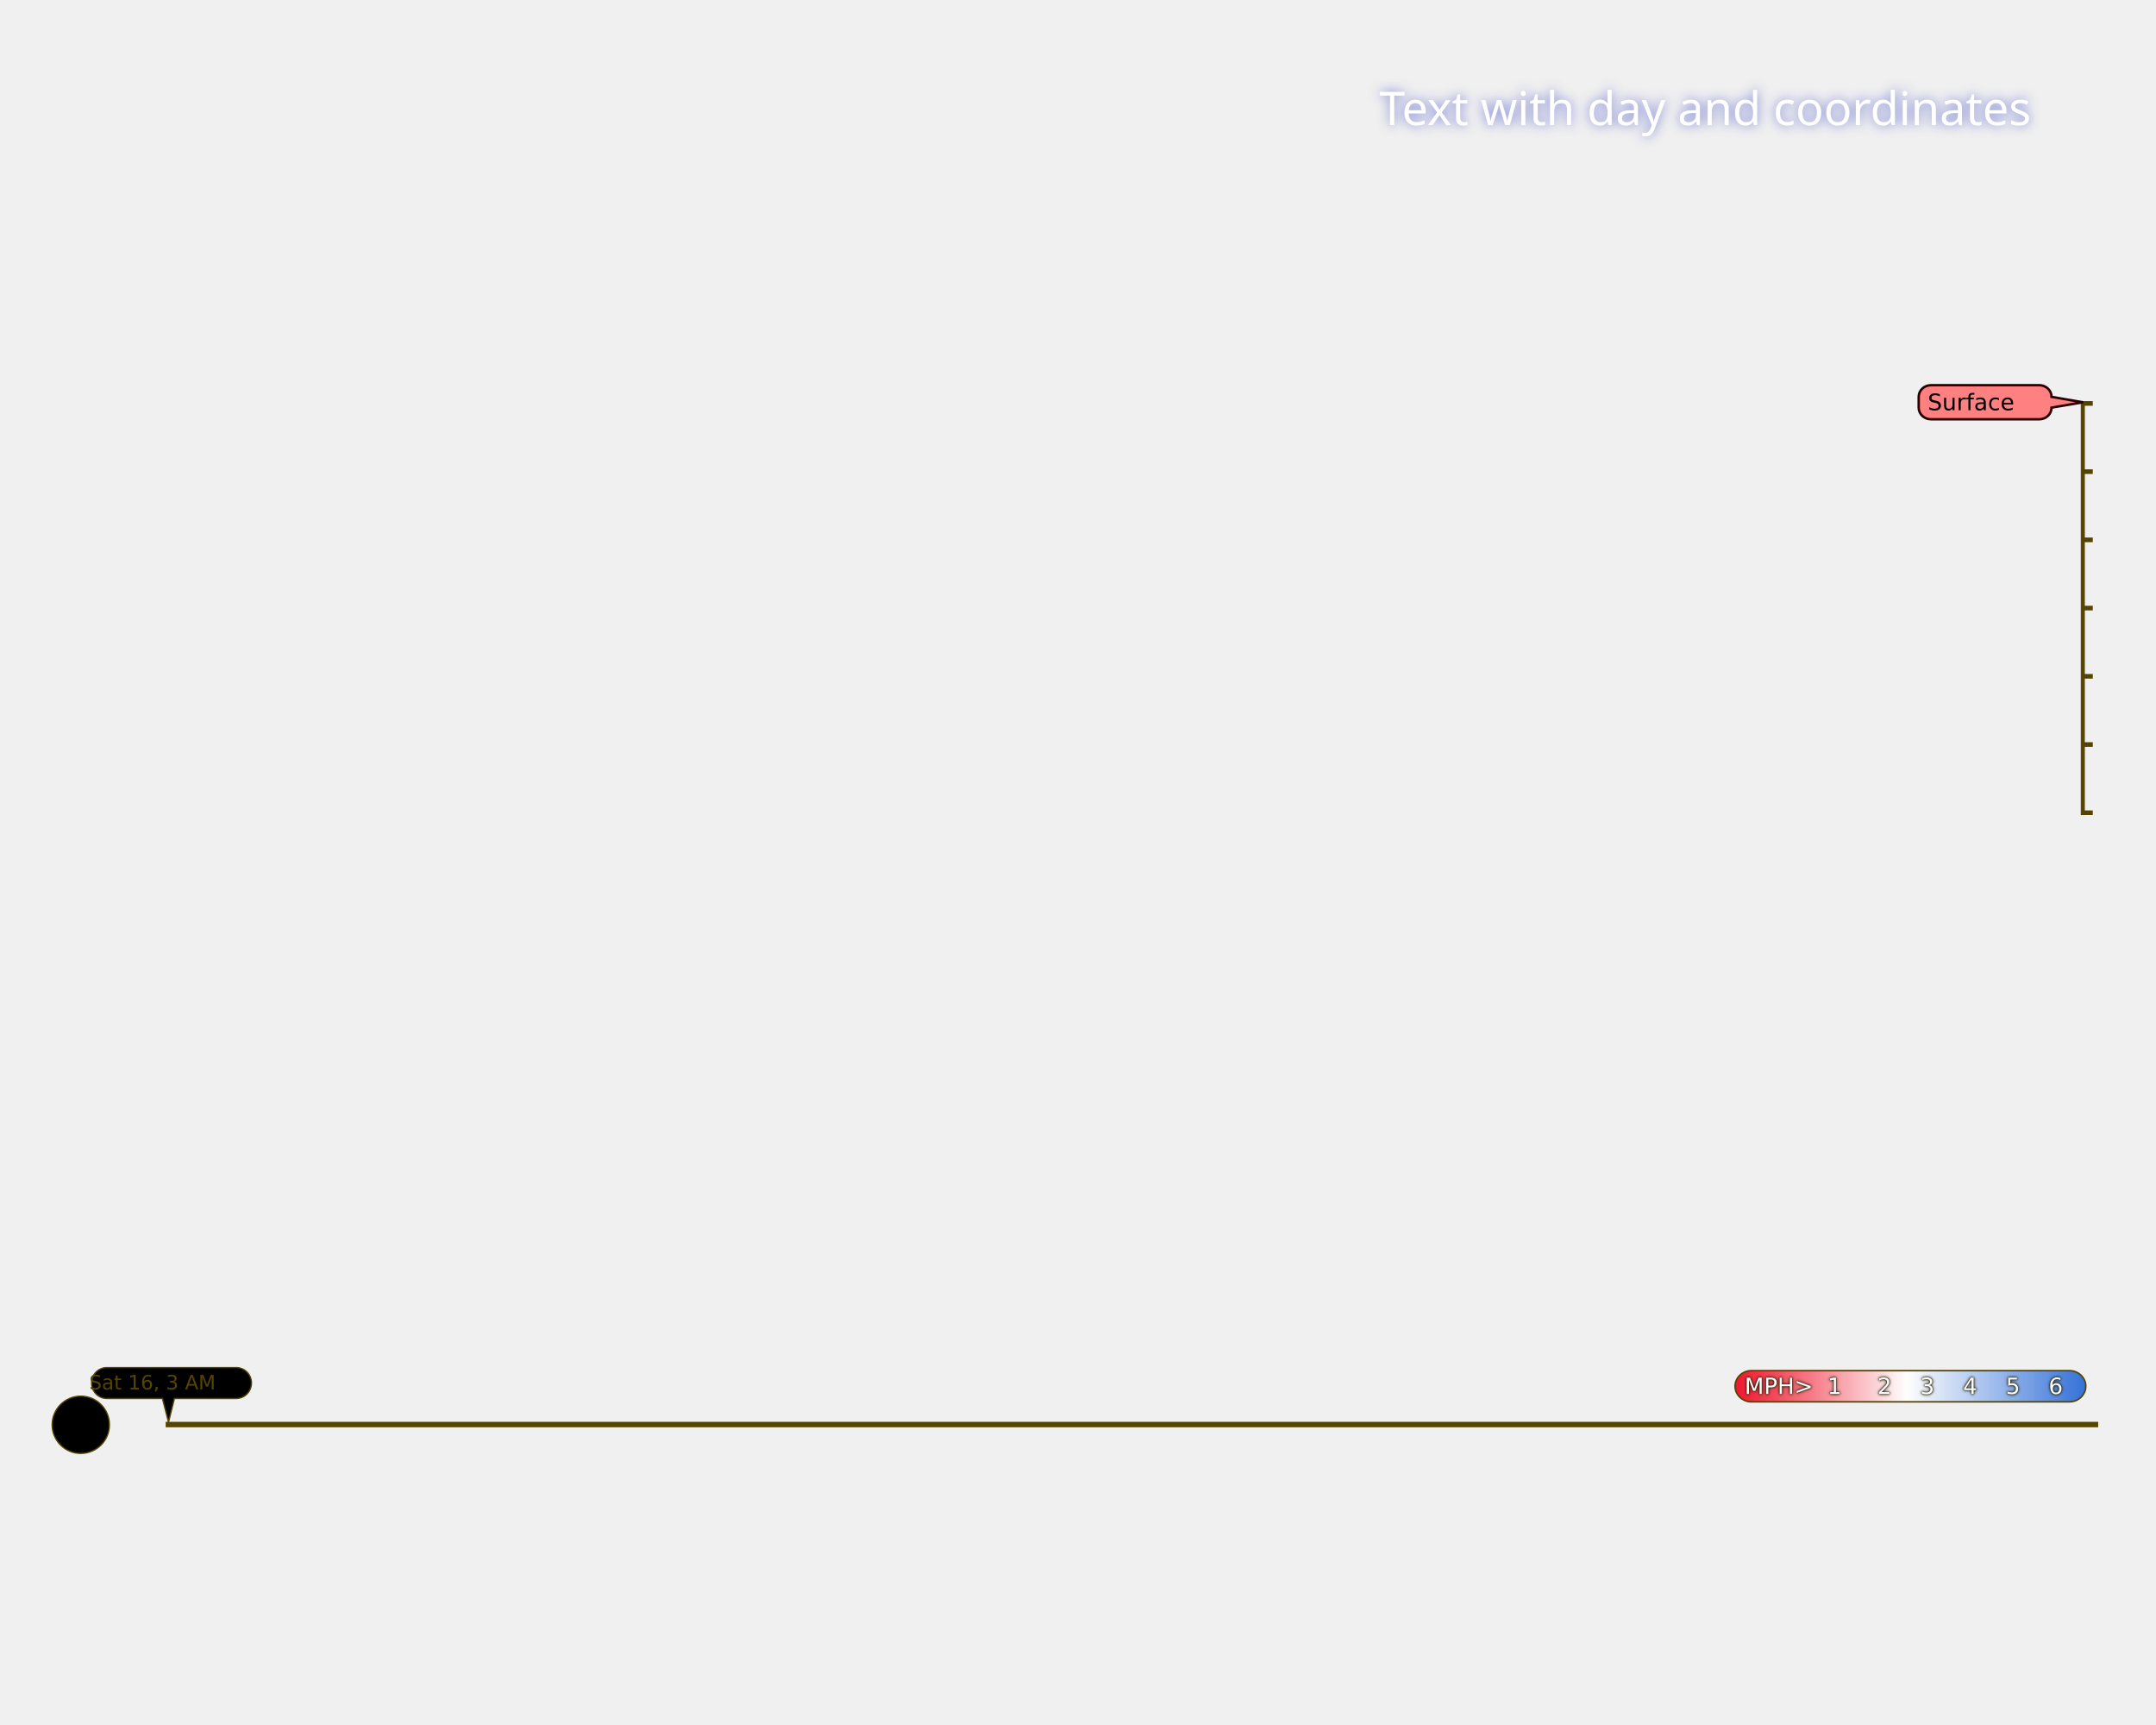
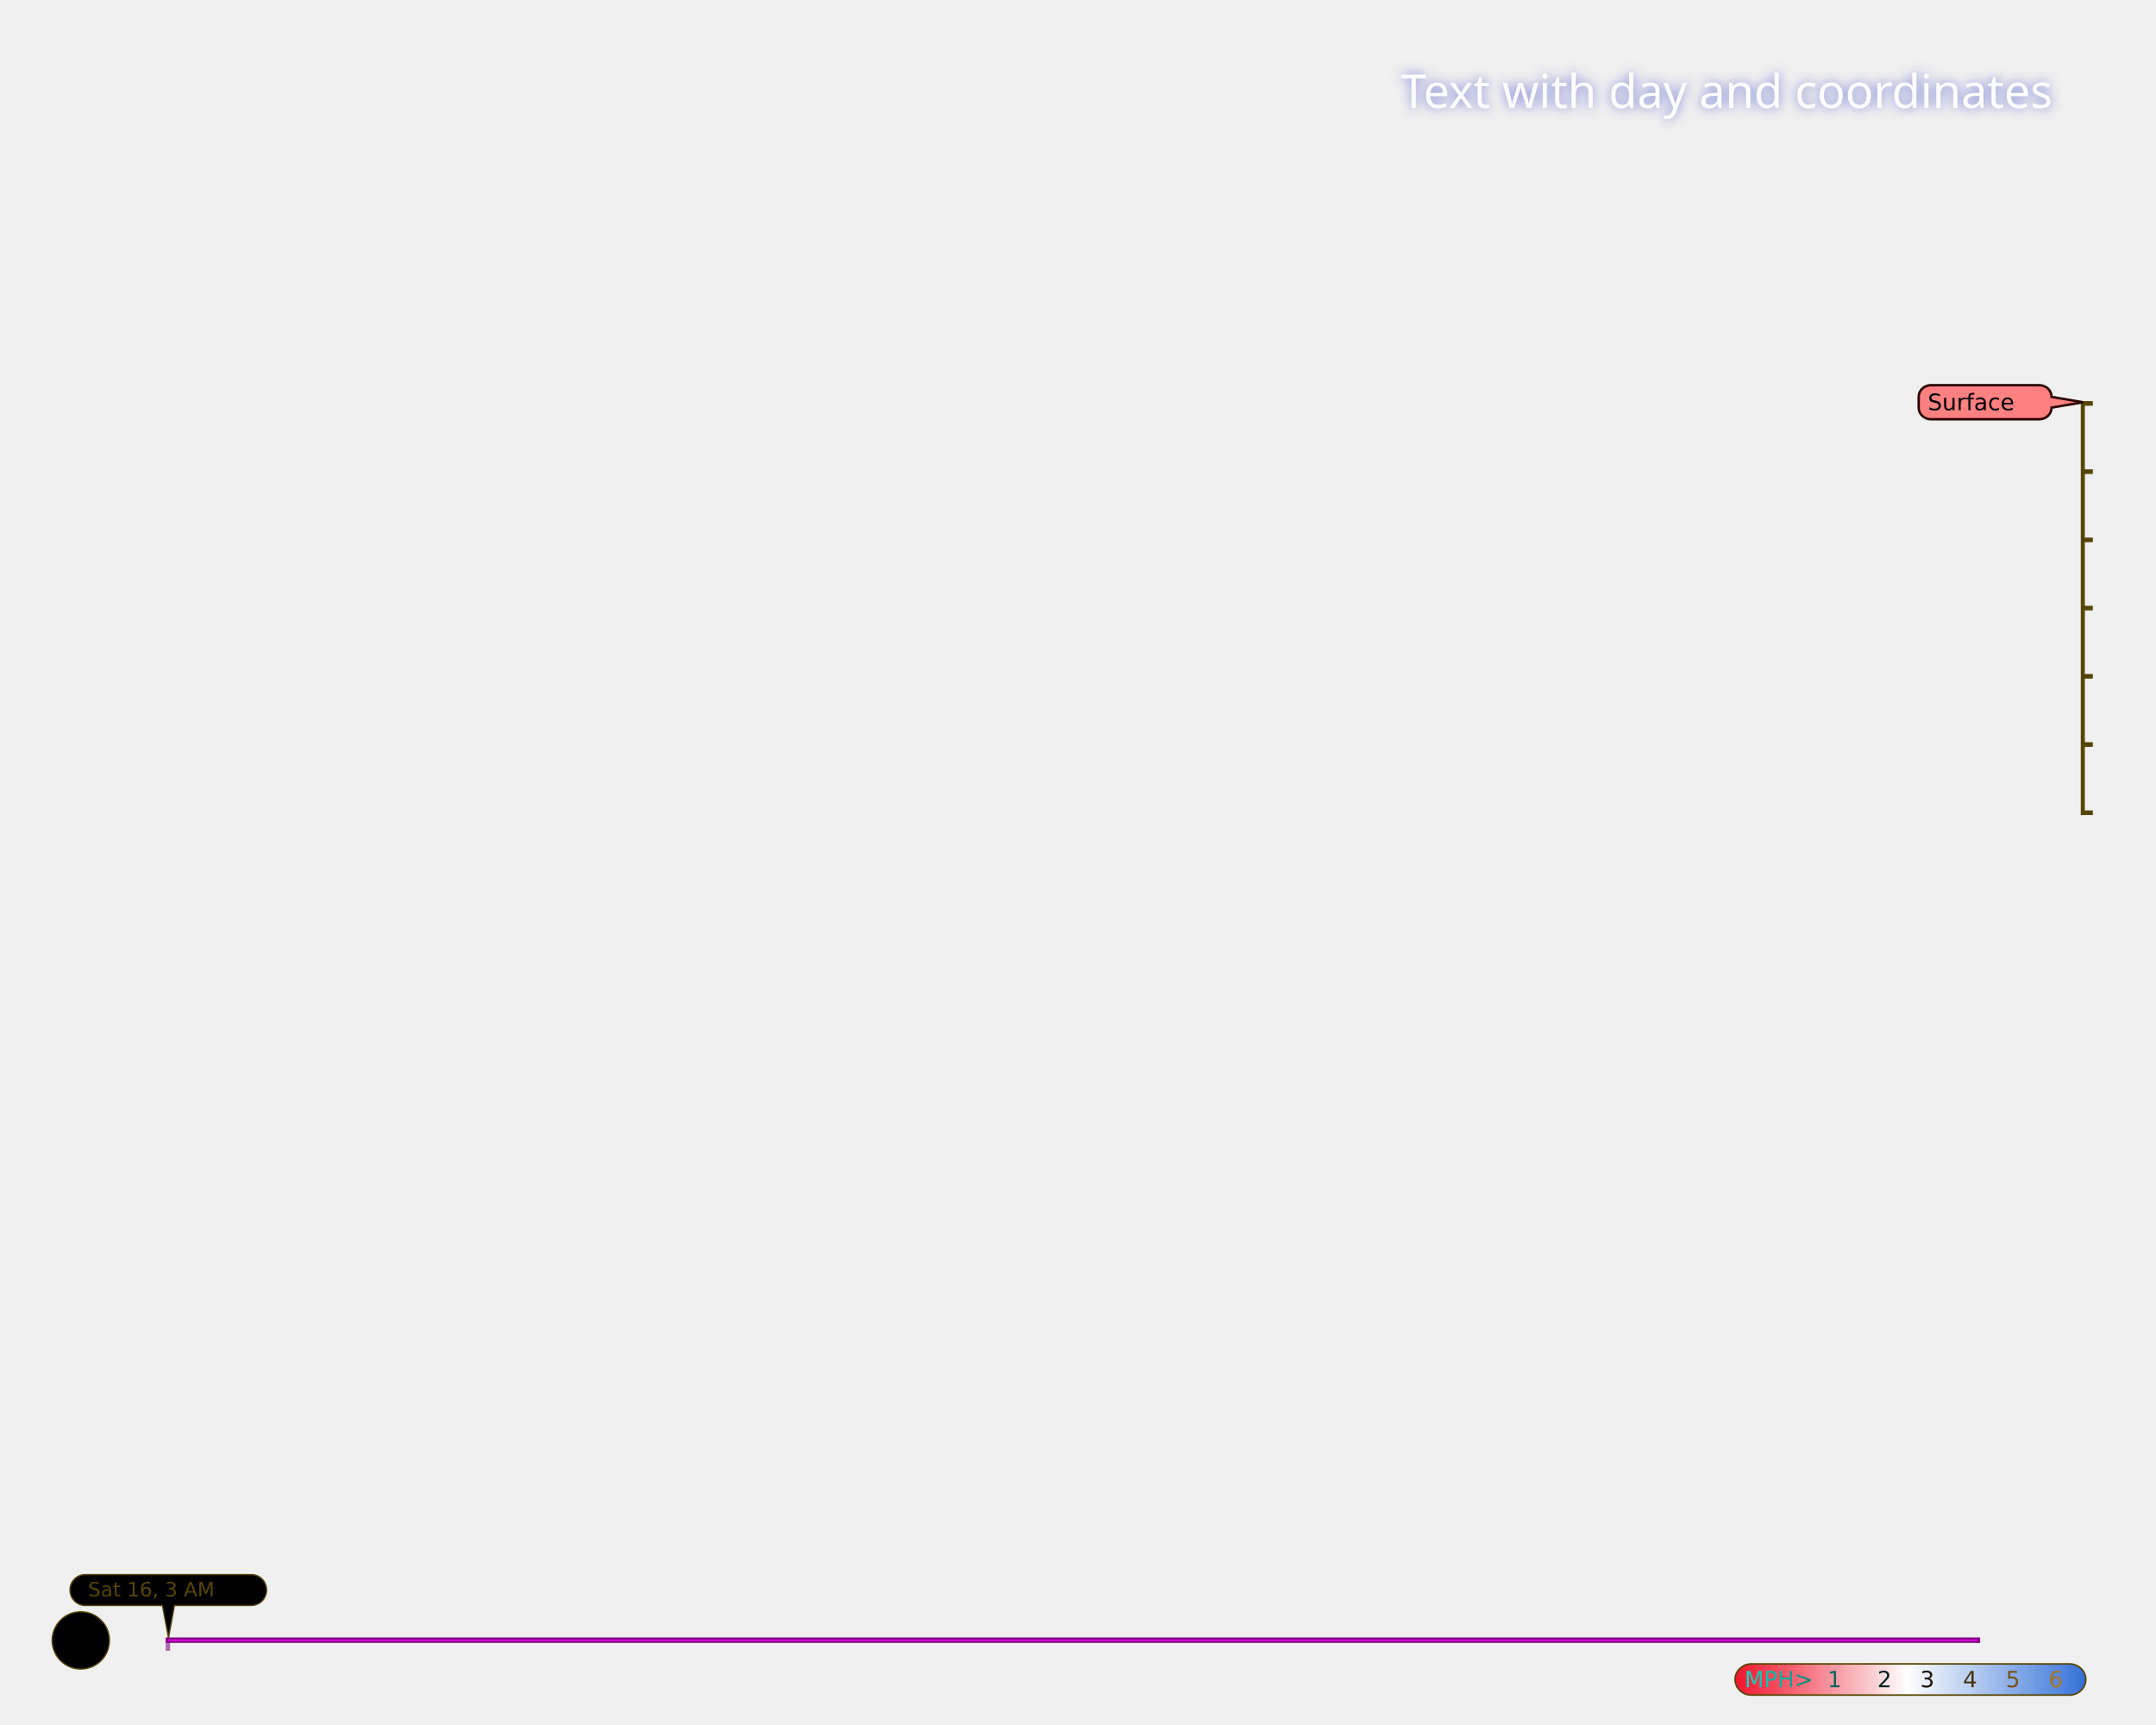
- <svg xmlns="http://www.w3.org/2000/svg" xmlns:xlink="http://www.w3.org/1999/xlink" style="pointer-events:none" width="1000px" height="800px" viewBox="0 0 610 439" version="1.1" id="root">
+ <svg xmlns="http://www.w3.org/2000/svg" style="pointer-events:none" width="1000px" height="800px" viewBox="0 0 610 439" version="1.1" id="root">
  <defs id="defs33">
-     <linearGradient id="linearGradient5682">
-       <stop style="stop-color:#ffffff;stop-opacity:1;" offset="0" id="stop5686" />
-       <stop style="stop-color:#ffffff;stop-opacity:0;" offset="1" id="stop5688" />
-     </linearGradient>
-     <linearGradient id="linearGradient5682-1">
+     <linearGradient x1="490.682" y1="367.665" x2="590.357" y2="367.665" gradientUnits="userSpaceOnUse" id="cmapGrad" gradientTransform="translate(0,21.96)">
      <stop style="stop-color:#f0001a;stop-opacity:0.915;" offset="0" id="stop5678" />
      <stop style="stop-color:#ffffff;stop-opacity:0.953;" offset="0.49" id="stop5691" />
      <stop style="stop-color:#3370d7;stop-opacity:1;" offset="1" id="stop5680" />
    </linearGradient>
-     <linearGradient xlink:href="#linearGradient5682-1" id="linearGradient5684" x1="490.682" y1="367.665" x2="590.357" y2="367.665" gradientUnits="userSpaceOnUse" />
    <filter style="color-interpolation-filters:sRGB;" id="filter2251" x="-0.021" y="-0.32" width="1.041" height="1.64">
      <feFlood flood-opacity="0.675" flood-color="rgb(36,49,189)" result="flood" id="feFlood2241" />
      <feComposite in="flood" in2="SourceGraphic" operator="in" result="composite1" id="feComposite2243" />
      <feGaussianBlur in="composite1" stdDeviation="2" result="blur" id="feGaussianBlur2245" />
      <feOffset dx="1.38778e-16" dy="1.38778e-16" result="offset" id="feOffset2247" />
      <feComposite in="SourceGraphic" in2="offset" operator="over" result="composite2" id="feComposite2249" />
    </filter>
-     <filter style="color-interpolation-filters:sRGB;" id="filter6043" x="-0.022" y="-0.4" width="1.043" height="1.8">
-       <feFlood flood-opacity="1" flood-color="rgb(32,32,0)" result="flood" id="feFlood6033" />
-       <feComposite in="flood" in2="SourceGraphic" operator="in" result="composite1" id="feComposite6035" />
-       <feGaussianBlur in="composite1" stdDeviation="0.4" result="blur" id="feGaussianBlur6037" />
-       <feOffset dx="1.38778e-16" dy="1.38778e-16" result="offset" id="feOffset6039" />
-       <feComposite in="SourceGraphic" in2="offset" operator="over" result="fbSourceGraphic" id="feComposite6041" />
-       <feColorMatrix result="fbSourceGraphicAlpha" in="fbSourceGraphic" values="0 0 0 -1 0 0 0 0 -1 0 0 0 0 -1 0 0 0 0 1 0" id="feColorMatrix8343" />
-       <feFlood id="feFlood8345" flood-opacity="1" flood-color="rgb(32,32,0)" result="flood" in="fbSourceGraphic" />
-       <feComposite in2="fbSourceGraphic" id="feComposite8347" in="flood" operator="in" result="composite1" />
-       <feGaussianBlur id="feGaussianBlur8349" in="composite1" stdDeviation="0.4" result="blur" />
-       <feOffset id="feOffset8351" dx="1.38778e-16" dy="1.38778e-16" result="offset" />
-       <feComposite in2="offset" id="feComposite8353" in="fbSourceGraphic" operator="over" result="composite2" />
-     </filter>
  </defs>
-   <g id="layer1">
-     <ellipse class="play2" style="fill-rule:evenodd;stroke:#554400;stroke-width:0.365;pointer-events:all" id="play2" cx="22.859" cy="378.568" ry="8.102" rx="8.102" />
-     <path style="fill-rule:evenodd;stroke:none;stroke-width:0.365;stop-color:#000000" id="path19" d="m 32.756,211.605 -8.979,5.184 0,-10.368 z" transform="matrix(0.6506854,0,0,0.6506854,5.479179,240.8481)" />
-     <rect class="play2" style="fill:#554400;fill-rule:evenodd;stroke:#554400;stroke-width:0.596;stop-color:#000000" id="rectDateGizmo" width="546.169" height="0.94" x="47.176" y="378.031" rx="0" ry="0" />
-     <rect style="fill:url(#linearGradient5684);fill-opacity:1.0;fill-rule:evenodd;stroke:#554400;stroke-width:0.443;stop-color:#000000" id="rect5018" width="99.231" height="8.826" x="490.904" y="363.252" ry="4.413" rx="4.643" />
+   <g id="layer1" transform="translate(0,61)">
+     <circle class="play2" style="pointer-events:all;stroke-width:0.365;stroke:#554400;fill-rule:evenodd" id="play2" cx="22.859" cy="378.568" r="8.102" />
+     <path style="fill-rule:evenodd;stroke:none;stroke-width:0.365;stop-color:#000000" id="path19" d="m 32.756,211.605 -8.979,5.184 v -10.368 z" transform="matrix(0.6506854,0,0,0.6506854,5.479179,240.8481)" />
+     <rect class="play2" style="fill:#ff00ff;fill-rule:evenodd;stroke:#800080;stroke-width:0.596;stop-color:#000000" id="rectDateGizmo" width="512.766" height="0.94" x="47.176" y="378.031" rx="0" ry="0" />
+     <rect style="fill:url(#cmapGrad);fill-opacity:1;fill-rule:evenodd;stroke:#554400;stroke-width:0.443;stop-color:#000000" id="rect5018" width="99.231" height="8.826" x="490.904" y="385.212" ry="4.413" rx="4.643" />
    <g x="110" id="gizmoDateHandle">
-       <path class="gizmo" id="gizmoDateBubble" style="fill-rule:evenodd;stroke:#554400;stroke-width:0.365;image-rendering:auto;stop-color:#000000;pointer-events:all" d="m 30.23,362.383 h 36.596 c 2.395,0 4.324,1.951 4.324,4.374 0,2.423 -1.928,4.374 -4.324,4.374 H 49.346 l -1.67,6.718 -1.714,-6.718 H 30.23 c -2.395,0 -4.324,-1.951 -4.324,-4.374 0,-2.423 1.928,-4.374 4.324,-4.374 z" />
-       <text class="svgtxt" xml:space="preserve" style="font-style:normal;font-variant:normal;font-weight:normal;font-stretch:normal;font-size:5.616px;line-height:1.25;font-family:Homework;-inkscape-font-specification:Homework;letter-spacing:0px;word-spacing:0px;fill:#554400;fill-opacity:1;stroke:none;stroke-width:0.234" x="48.231" y="368.564" user-select="none" id="gizmoDateText2">
-         <tspan id="gizmoDateText" style="font-style:normal;font-variant:normal;font-weight:normal;font-stretch:normal;font-family:'DejaVu Sans';-inkscape-font-specification:'DejaVu Sans';text-align:center;text-anchor:middle;fill:#554400;fill-opacity:1;stroke-width:0.234" x="48.231" y="368.564">Sat 16, 3 AM</tspan>
+       <path class="gizmo" id="gizmoDateBubble" style="pointer-events:all;stop-color:#000000;image-rendering:auto;stroke-width:0.365;stroke:#554400;fill-rule:evenodd;" d="m 24.13,359.943 h 46.97 c 2.395,0 4.324,1.951 4.324,4.374 0,2.423 -1.928,4.374 -4.324,4.374 H 49.346 l -1.67,9.158 -1.714,-9.158 H 24.13 c -2.395,0 -4.324,-1.951 -4.324,-4.374 0,-2.423 1.928,-4.374 4.324,-4.374 z" />
+       <text class="svgtxt" xml:space="preserve" style="font-style:normal;font-variant:normal;font-weight:normal;font-stretch:normal;font-size:5.616px;line-height:1.25;font-family:Homework;-inkscape-font-specification:Homework;letter-spacing:0px;word-spacing:0px;fill:#554400;fill-opacity:1;stroke:none;stroke-width:0.234" x="47.928" y="366.124" user-select="none" id="gizmoDateText2">
+         <tspan id="gizmoDateText" style="font-style:normal;font-variant:normal;font-weight:normal;font-stretch:normal;font-family:'DejaVu Sans';-inkscape-font-specification:'DejaVu Sans';text-align:center;text-anchor:middle;fill:#554400;fill-opacity:1;stroke-width:0.234" x="47.928" y="366.124">Sat 16, 3 AM</tspan>
      </text>
    </g>
-     <text xml:space="preserve" style="font-style:normal;font-variant:normal;font-weight:normal;font-stretch:normal;font-size:6.35px;line-height:1.25;font-family:Homework;-inkscape-font-specification:Homework;letter-spacing:0px;word-spacing:0px;mix-blend-mode:normal;fill:#ffffff;fill-opacity:1;stroke:none;stroke-width:0.265;filter:url(#filter6043)" x="493.59" y="369.857" id="text13769">
-       <tspan id="tspan13767" style="font-style:normal;font-variant:normal;font-weight:normal;font-stretch:normal;font-family:'DejaVu Sans';-inkscape-font-specification:'DejaVu Sans';fill:#ffffff;stroke-width:0.265" x="493.59" y="369.857">MPH&gt;  1     2    3    4    5    6</tspan>
+     <text xml:space="preserve" style="user-select:none;stroke-width:0.265;stroke:none;fill-opacity:1;fill:#ffffff;mix-blend-mode:difference;word-spacing:0px;letter-spacing:0px;-inkscape-font-specification:Homework;font-family:Homework;line-height:1.25;font-size:6.35px;font-stretch:normal;font-weight:normal;font-variant:normal;font-style:normal;" x="493.59" y="391.817" id="text13769">
+       <tspan id="tspan13767" style="font-style:normal;font-variant:normal;font-weight:normal;font-stretch:normal;font-family:'DejaVu Sans';-inkscape-font-specification:'DejaVu Sans';fill:#ffffff;stroke-width:0.265" x="493.59" y="391.817">MPH&gt;  1     2    3    4    5    6</tspan>
    </text>
  </g>
  <rect class="play2" style="fill:#554400;fill-rule:evenodd;stroke:#554400;stroke-width:0.266;stop-color:#000000" id="rectDepthGizmo" width="116.13" height="0.882" x="89.828" y="-589.732" rx="0" ry="0" transform="rotate(90)" />
  <rect style="opacity:1;fill:#554400;fill-opacity:1;fill-rule:evenodd;stroke:none;stroke-width:0.941;stop-color:#000000" id="rect525" width="2.902" height="1.308" x="589.215" y="88.975" />
  <rect style="opacity:1;fill:#554400;fill-opacity:1;fill-rule:evenodd;stroke:none;stroke-width:0.941;stop-color:#000000" id="rect1745" width="2.902" height="1.308" x="589.215" y="108.274" />
  <rect style="opacity:1;fill:#554400;fill-opacity:1;fill-rule:evenodd;stroke:none;stroke-width:0.941;stop-color:#000000" id="rect1747" width="2.902" height="1.308" x="589.215" y="127.573" />
  <rect style="opacity:1;fill:#554400;fill-opacity:1;fill-rule:evenodd;stroke:none;stroke-width:0.941;stop-color:#000000" id="rect1749" width="2.902" height="1.308" x="589.215" y="146.873" />
  <rect style="opacity:1;fill:#554400;fill-opacity:1;fill-rule:evenodd;stroke:none;stroke-width:0.941;stop-color:#000000" id="rect1751" width="2.902" height="1.308" x="589.215" y="166.172" />
  <rect style="opacity:1;fill:#554400;fill-opacity:1;fill-rule:evenodd;stroke:none;stroke-width:0.941;stop-color:#000000" id="rect1753" width="2.902" height="1.308" x="589.215" y="185.471" />
  <rect style="opacity:1;fill:#554400;fill-opacity:1;fill-rule:evenodd;stroke:none;stroke-width:0.941;stop-color:#000000" id="rect1755" width="2.902" height="1.308" x="589.215" y="204.771" />
  <g id="gizmoDepthHandle">
    <path id="gizmoDepthBubble" class="gizmo" style="pointer-events:all;stop-color:#000000;stroke-width:0.689;stroke:#2b0000;fill-rule:evenodd;fill:#ff8080;opacity:1;" d="m 546.33,84.471 h 30.651 c 1.923,0 3.47,1.471 3.47,3.298 l 8.907,1.539 -8.907,1.505 c 0,1.827 -1.548,3.298 -3.47,3.298 h -30.651 c -1.923,0 -3.47,-1.471 -3.47,-3.298 v -3.044 c 0,-1.827 1.548,-3.298 3.47,-3.298 z" />
    <text xml:space="preserve" style="font-style:normal;font-variant:normal;font-weight:normal;font-stretch:normal;font-size:6.433px;line-height:1.25;font-family:Homework;-inkscape-font-specification:Homework;text-align:center;letter-spacing:0px;word-spacing:0px;text-anchor:middle;fill:#000000;fill-opacity:1;stroke:none;stroke-width:0.482" x="573.725" y="91.544" id="gizmoDepthText">
      <tspan id="gizmoDepthText2" style="font-style:normal;font-variant:normal;font-weight:normal;font-stretch:normal;font-size:6.433px;font-family:'DejaVu Sans';-inkscape-font-specification:'DejaVu Sans';text-align:center;text-anchor:middle;stroke-width:0.482" x="561.854" y="91.544">Surface</tspan>
    </text>
  </g>
-   <text xml:space="preserve" style="font-style:normal;font-variant:normal;font-weight:normal;font-stretch:normal;font-size:15.494px;line-height:1.25;font-family:Homework;-inkscape-font-specification:Homework;text-align:end;letter-spacing:0px;word-spacing:0px;text-anchor:end;fill:#ffffff;fill-opacity:1;stroke:none;stroke-width:0.646;filter:url(#filter2251)" x="572.371" y="-15.032" id="textCoordsDate" transform="matrix(0.8501555,0,0,0.8501555,98.32984,23.6819)">
+   <text xml:space="preserve" style="user-select:none;filter:url(#filter2251);stroke-width:0.646;stroke:none;fill-opacity:1;fill:#ffffff;text-anchor:end;word-spacing:0px;letter-spacing:0px;text-align:end;-inkscape-font-specification:Homework;font-family:Homework;line-height:1.25;font-size:15.494px;font-stretch:normal;font-weight:normal;font-variant:normal;font-style:normal;" x="572.371" y="-15.032" id="textCoordsDate" transform="matrix(0.8501555,0,0,0.8501555,104.4298,18.80189)">
    <tspan id="tspan310" style="font-style:normal;font-variant:normal;font-weight:normal;font-stretch:normal;font-family:sans-serif;-inkscape-font-specification:sans-serif;text-align:end;text-anchor:end;fill:#ffffff;stroke-width:0.646" x="572.371" y="-15.032">Text with day and coordinates</tspan>
  </text>
+   <rect style="opacity:0.992;fill:#800080;fill-rule:evenodd;stroke:none;stroke-width:7.262;stop-color:#000000;fill-opacity:0.556" id="dateTick" class="dateTick" width="1.251" height="2.457" x="46.877" y="440.055" />
</svg>
